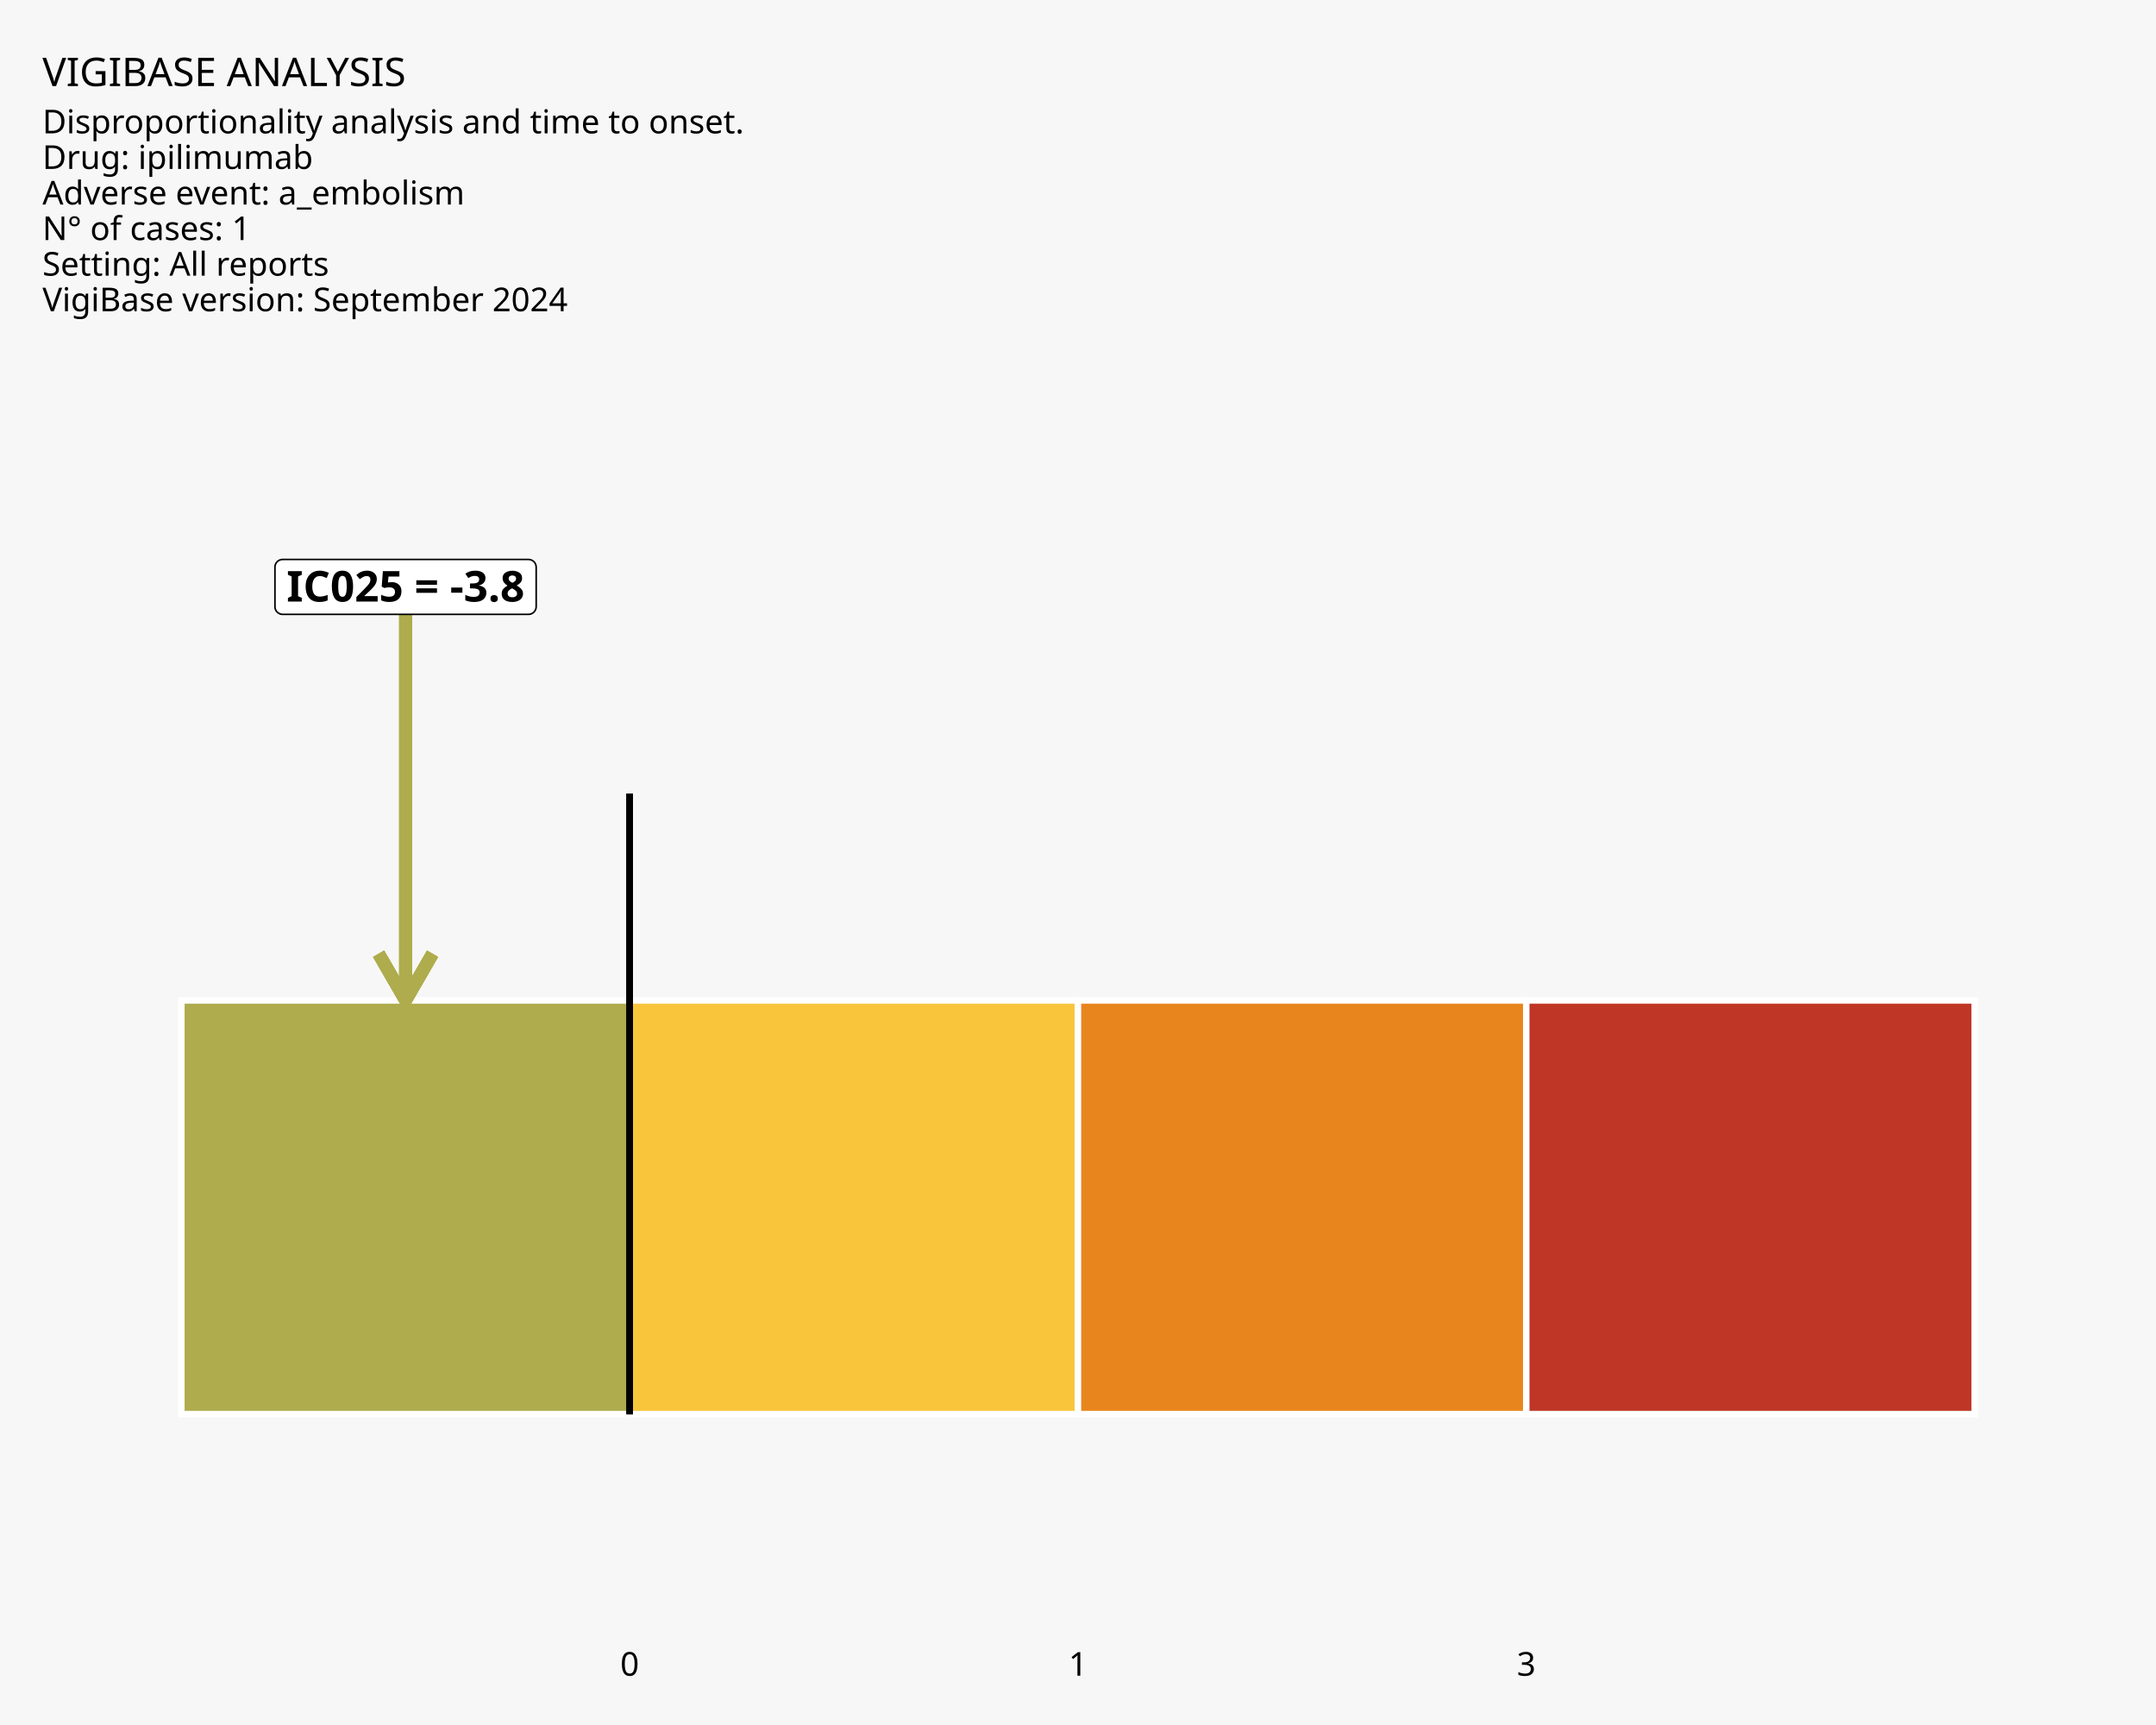
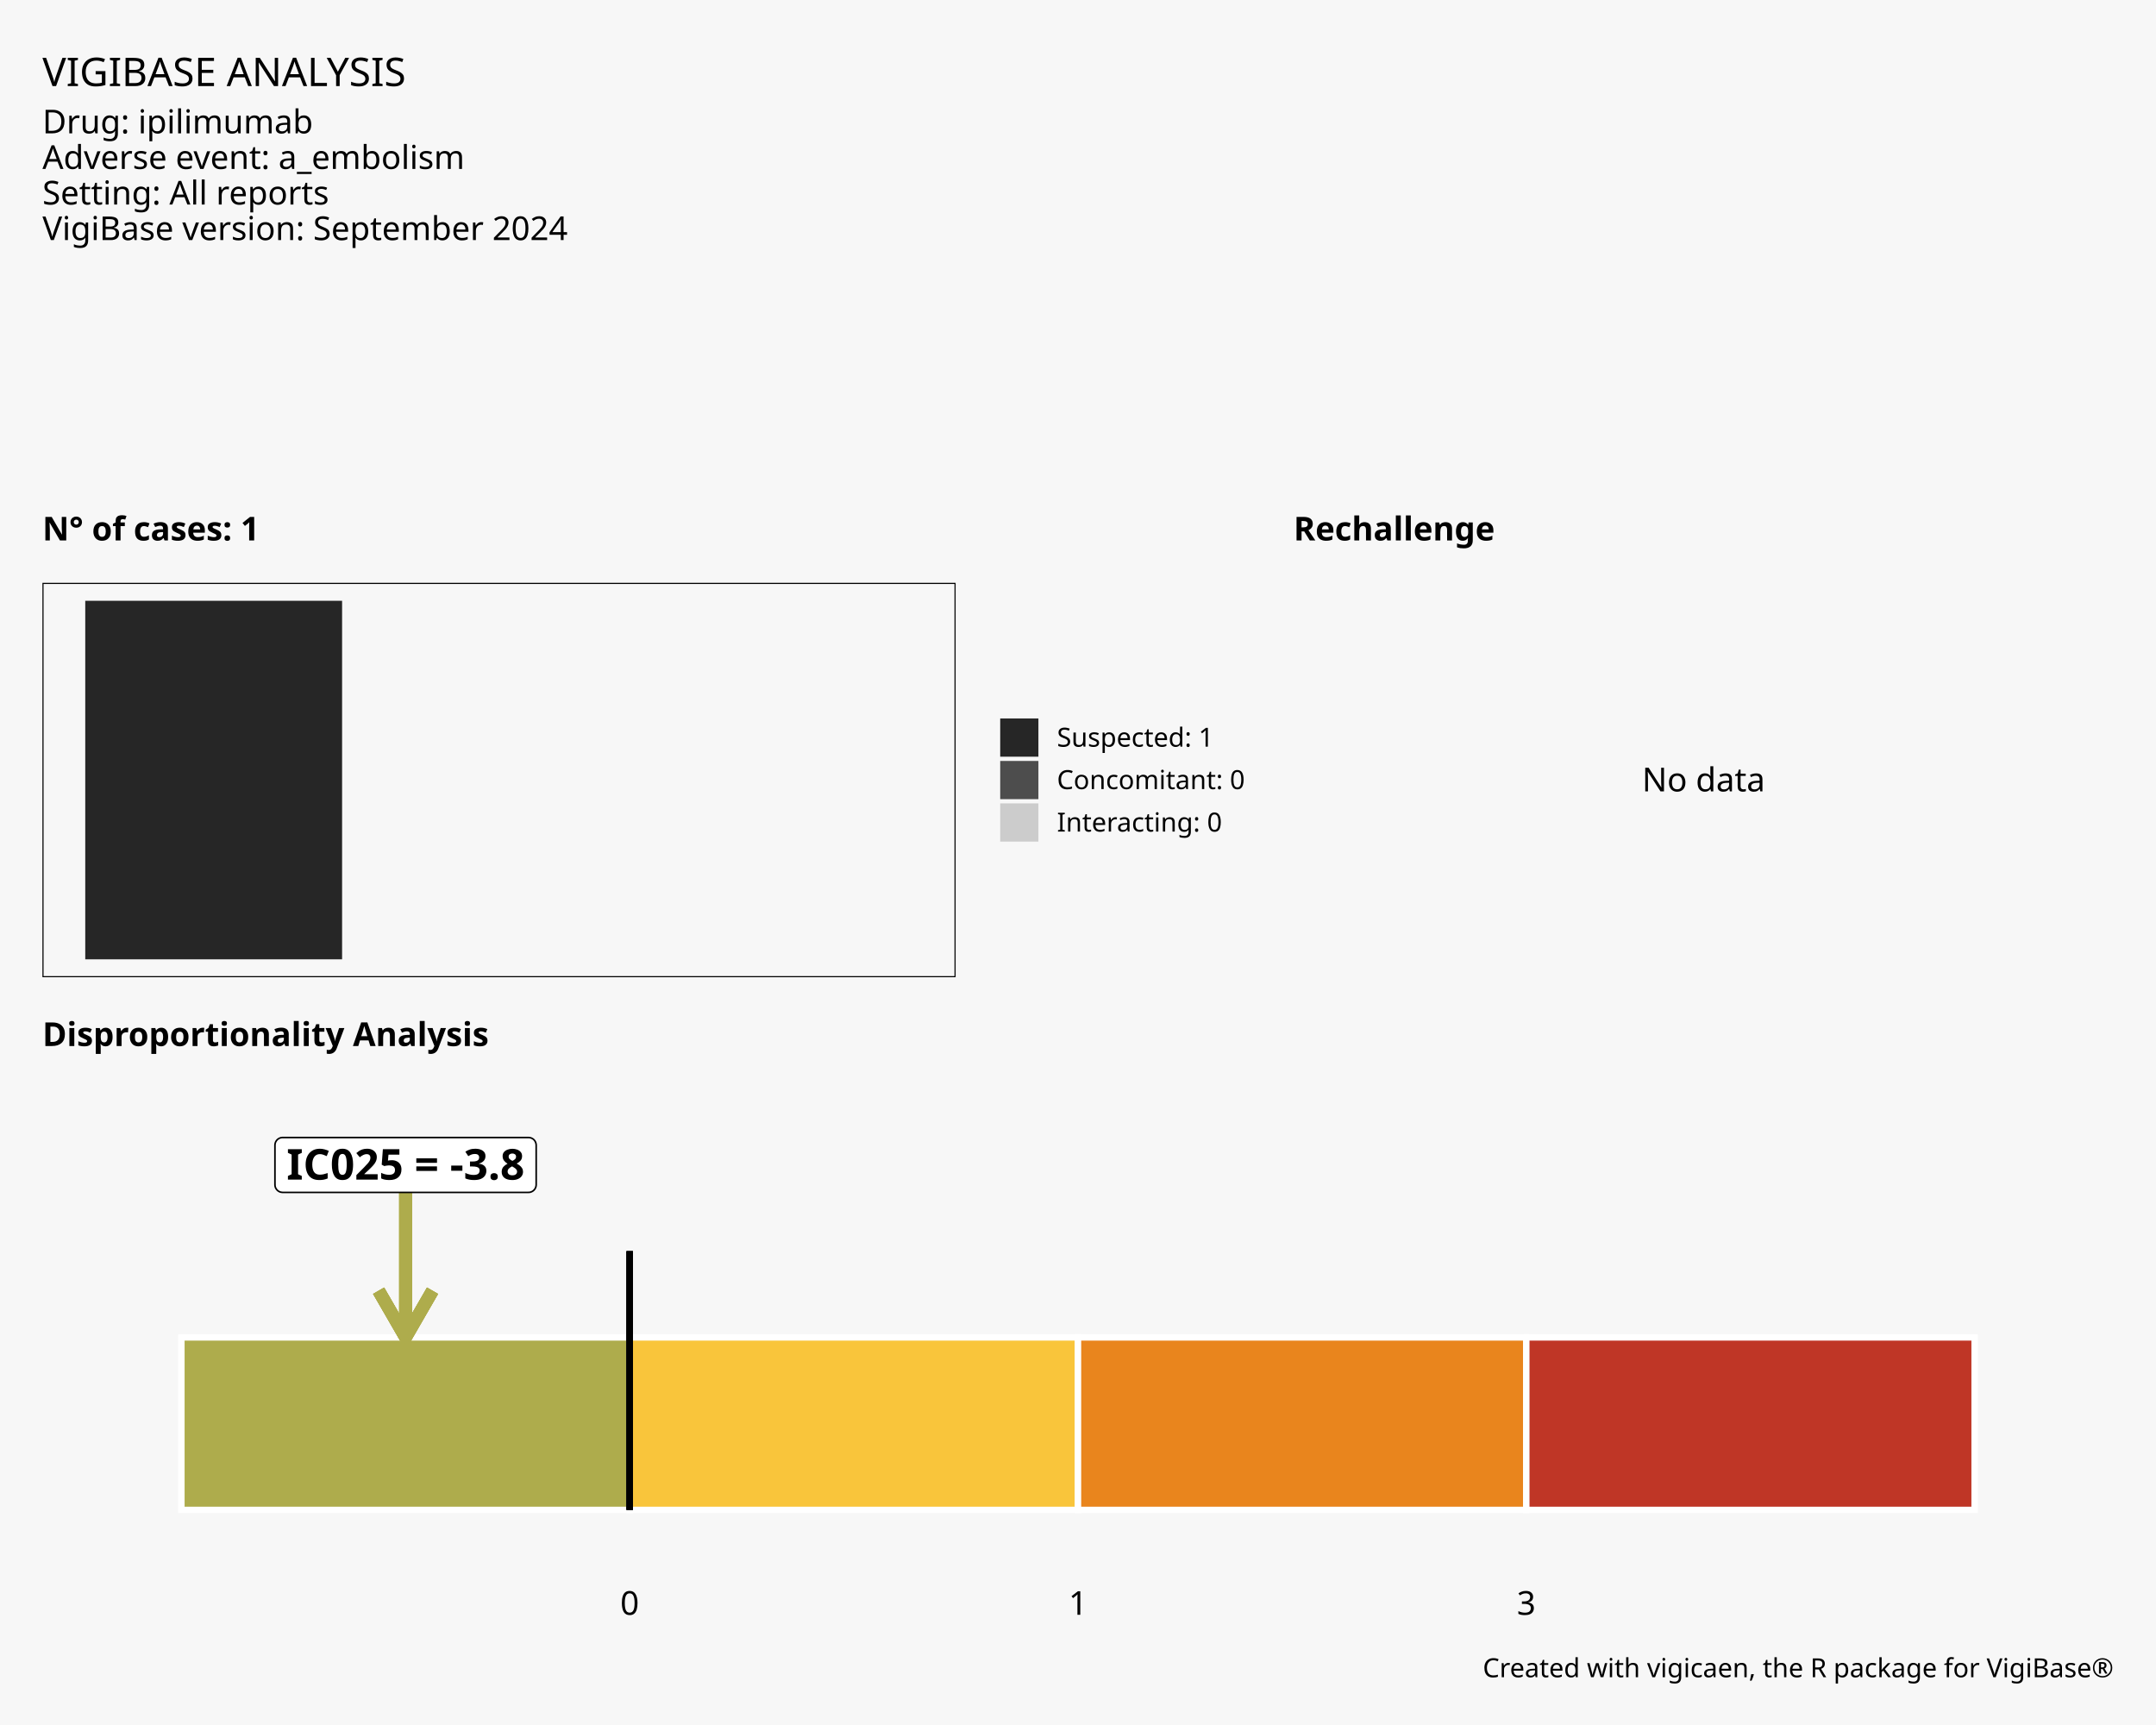
<svg xmlns="http://www.w3.org/2000/svg" class="svglite" data-engine-version="2.0" width="720.00pt" height="576.00pt" viewBox="0 0 720.00 576.00">
  <defs>
    <style type="text/css">
    .svglite line, .svglite polyline, .svglite polygon, .svglite path, .svglite rect, .svglite circle {
      fill: none;
      stroke: #000000;
      stroke-linecap: round;
      stroke-linejoin: round;
      stroke-miterlimit: 10.00;
    }
  </style>
  </defs>
  <rect width="100%" height="100%" style="stroke: none; fill: #FFFFFF;" />
  <defs>
    <clipPath id="cpMC4wMHw3MjAuMDB8MC4wMHw1NzYuMDA=">
      <rect x="0.00" y="0.00" width="720.00" height="576.00" />
    </clipPath>
  </defs>
  <g clip-path="url(#cpMC4wMHw3MjAuMDB8MC4wMHw1NzYuMDA=)">
-     <rect x="0.00" y="0.00" width="720.00" height="576.00" style="stroke-width: 0.75; stroke: none; fill: #F7F7F7;" />
-   </g>
-   <defs>
-     <clipPath id="cpMTQuMTd8NzA1LjgzfDEwNi4yMXw1NjEuOTQ=">
-       <rect x="14.17" y="106.21" width="691.65" height="455.73" />
-     </clipPath>
-   </defs>
-   <g clip-path="url(#cpMTQuMTd8NzA1LjgzfDEwNi4yMXw1NjEuOTQ=)">
-     <rect x="60.58" y="334.07" width="149.71" height="138.10" style="stroke-width: 2.13; stroke: #FFFFFF; stroke-linecap: butt; stroke-linejoin: miter; fill: #AEAC4C;" />
-     <rect x="210.29" y="334.07" width="149.71" height="138.10" style="stroke-width: 2.13; stroke: #FFFFFF; stroke-linecap: butt; stroke-linejoin: miter; fill: #F9C53B;" />
-     <rect x="360.00" y="334.07" width="149.71" height="138.10" style="stroke-width: 2.13; stroke: #FFFFFF; stroke-linecap: butt; stroke-linejoin: miter; fill: #E9851D;" />
-     <rect x="509.71" y="334.07" width="149.71" height="138.10" style="stroke-width: 2.13; stroke: #FFFFFF; stroke-linecap: butt; stroke-linejoin: miter; fill: #BF3626;" />
-     <line x1="210.29" y1="472.17" x2="210.29" y2="265.02" style="stroke-width: 2.13; stroke-linecap: butt;" />
-     <line x1="210.29" y1="472.17" x2="210.29" y2="265.02" style="stroke-width: 2.13; stroke-linecap: butt;" />
-     <line x1="210.29" y1="472.17" x2="210.29" y2="265.02" style="stroke-width: 2.13; stroke-linecap: butt;" />
-     <line x1="210.29" y1="472.17" x2="210.29" y2="265.02" style="stroke-width: 2.13; stroke-linecap: butt;" />
-     <line x1="135.44" y1="195.97" x2="135.44" y2="334.07" style="stroke-width: 4.27; stroke: #AEAC4C; stroke-linecap: butt;" />
-     <polyline points="126.44,318.48 135.44,334.07 144.44,318.48 " style="stroke-width: 4.27; stroke: #AEAC4C; stroke-linecap: butt;" />
-     <line x1="135.44" y1="195.97" x2="135.44" y2="334.07" style="stroke-width: 4.27; stroke: #AEAC4C; stroke-linecap: butt;" />
-     <polyline points="126.44,318.48 135.44,334.07 144.44,318.48 " style="stroke-width: 4.27; stroke: #AEAC4C; stroke-linecap: butt;" />
-     <line x1="135.44" y1="195.97" x2="135.44" y2="334.07" style="stroke-width: 4.27; stroke: #AEAC4C; stroke-linecap: butt;" />
-     <polyline points="126.44,318.48 135.44,334.07 144.44,318.48 " style="stroke-width: 4.27; stroke: #AEAC4C; stroke-linecap: butt;" />
-     <line x1="135.44" y1="195.97" x2="135.44" y2="334.07" style="stroke-width: 4.27; stroke: #AEAC4C; stroke-linecap: butt;" />
-     <polyline points="126.44,318.48 135.44,334.07 144.44,318.48 " style="stroke-width: 4.27; stroke: #AEAC4C; stroke-linecap: butt;" />
-     <polygon points="94.38,205.14 176.49,205.14 176.39,205.14 176.80,205.12 177.21,205.04 177.59,204.89 177.95,204.68 178.27,204.42 178.54,204.12 178.76,203.77 178.92,203.39 179.02,202.99 179.06,202.58 179.06,202.58 179.06,189.37 179.06,189.37 179.02,188.96 178.92,188.56 178.76,188.18 178.54,187.83 178.27,187.53 177.95,187.26 177.59,187.06 177.21,186.91 176.80,186.83 176.49,186.81 94.38,186.81 94.69,186.83 94.28,186.81 93.87,186.86 93.47,186.98 93.10,187.15 92.76,187.39 92.46,187.67 92.22,188.00 92.02,188.37 91.89,188.76 91.83,189.17 91.82,189.37 91.82,202.58 91.83,202.37 91.83,202.78 91.89,203.19 92.02,203.58 92.22,203.95 92.46,204.28 92.76,204.56 93.10,204.79 93.47,204.97 93.87,205.09 94.28,205.14 " style="stroke-width: 0.53; fill: #FFFFFF;" />
-     <text x="135.44" y="200.87" text-anchor="middle" style="font-size: 14.23px; font-weight: bold; font-family: sans;" textLength="78.70px" lengthAdjust="spacingAndGlyphs">IC025 = -3.8</text>
-   </g>
-   <g clip-path="url(#cpMC4wMHw3MjAuMDB8MC4wMHw1NzYuMDA=)">
-     <text x="210.29" y="559.54" text-anchor="middle" style="font-size: 11.00px; font-family: sans;" textLength="6.12px" lengthAdjust="spacingAndGlyphs">0</text>
-     <text x="360.00" y="559.54" text-anchor="middle" style="font-size: 11.00px; font-family: sans;" textLength="6.12px" lengthAdjust="spacingAndGlyphs">1</text>
-     <text x="509.71" y="559.54" text-anchor="middle" style="font-size: 11.00px; font-family: sans;" textLength="6.12px" lengthAdjust="spacingAndGlyphs">3</text>
-     <text x="14.17" y="44.53" style="font-size: 11.00px; font-family: sans;" textLength="218.30px" lengthAdjust="spacingAndGlyphs">Disproportionality analysis and time to onset.</text>
-     <text x="14.17" y="56.41" style="font-size: 11.00px; font-family: sans;" textLength="82.53px" lengthAdjust="spacingAndGlyphs">Drug: ipilimumab</text>
-     <text x="14.17" y="68.29" style="font-size: 11.00px; font-family: sans;" textLength="135.76px" lengthAdjust="spacingAndGlyphs">Adverse event: a_embolism</text>
-     <text x="14.17" y="80.17" style="font-size: 11.00px; font-family: sans;" textLength="68.61px" lengthAdjust="spacingAndGlyphs">N° of cases: 1</text>
-     <text x="14.17" y="92.05" style="font-size: 11.00px; font-family: sans;" textLength="89.88px" lengthAdjust="spacingAndGlyphs">Setting: All reports</text>
-     <text x="14.17" y="103.93" style="font-size: 11.00px; font-family: sans;" textLength="169.40px" lengthAdjust="spacingAndGlyphs">VigiBase version: September 2024</text>
+ </g>
+   <defs>
+     <clipPath id="cpMC4wMHw3MjAuMDB8MC4wMHwxNjQuNTc=">
+       <rect x="0.00" y="0.00" width="720.00" height="164.57" />
+     </clipPath>
+   </defs>
+   <g clip-path="url(#cpMC4wMHw3MjAuMDB8MC4wMHwxNjQuNTc=)">
+     <rect x="0.00" y="-0" width="720.00" height="164.57" style="stroke-width: 0.75; stroke: none; fill: #F7F7F7;" />
+   </g>
+   <g clip-path="url(#cpMC4wMHw3MjAuMDB8MC4wMHw1NzYuMDA=)">
+ </g>
+   <defs>
+     <clipPath id="cpMTQuMTd8NzA1LjgzfDgyLjQ1fDE2MS43NA==">
+       <rect x="14.17" y="82.45" width="691.65" height="79.29" />
+     </clipPath>
+   </defs>
+   <g clip-path="url(#cpMTQuMTd8NzA1LjgzfDgyLjQ1fDE2MS43NA==)">
+ </g>
+   <g clip-path="url(#cpMC4wMHw3MjAuMDB8MC4wMHw1NzYuMDA=)">
+     <text x="14.17" y="44.53" style="font-size: 11.00px; font-family: sans;" textLength="82.53px" lengthAdjust="spacingAndGlyphs">Drug: ipilimumab</text>
+     <text x="14.17" y="56.41" style="font-size: 11.00px; font-family: sans;" textLength="135.76px" lengthAdjust="spacingAndGlyphs">Adverse event: a_embolism</text>
+     <text x="14.17" y="68.29" style="font-size: 11.00px; font-family: sans;" textLength="89.88px" lengthAdjust="spacingAndGlyphs">Setting: All reports</text>
+     <text x="14.17" y="80.17" style="font-size: 11.00px; font-family: sans;" textLength="169.40px" lengthAdjust="spacingAndGlyphs">VigiBase version: September 2024</text>
    <text x="14.17" y="28.74" style="font-size: 13.20px; font-family: sans;" textLength="129.89px" lengthAdjust="spacingAndGlyphs">VIGIBASE ANALYSIS</text>
  </g>
+   <defs>
+     <clipPath id="cpMC4wMHw0MzIuMDB8MTY0LjU3fDMyOS4xNA==">
+       <rect x="0.00" y="164.57" width="432.00" height="164.57" />
+     </clipPath>
+   </defs>
+   <g clip-path="url(#cpMC4wMHw0MzIuMDB8MTY0LjU3fDMyOS4xNA==)">
+     <rect x="0.00" y="164.57" width="432.00" height="164.57" style="stroke-width: 0.75; stroke: none; fill: #F7F7F7;" />
+   </g>
+   <g clip-path="url(#cpMC4wMHw3MjAuMDB8MC4wMHw1NzYuMDA=)">
+ </g>
+   <defs>
+     <clipPath id="cpMTQuMTd8MzE5LjE0fDE5NC42MnwzMjYuMzE=">
+       <rect x="14.17" y="194.62" width="304.96" height="131.69" />
+     </clipPath>
+   </defs>
+   <g clip-path="url(#cpMTQuMTd8MzE5LjE0fDE5NC42MnwzMjYuMzE=)">
+     <rect x="28.47" y="200.61" width="85.77" height="119.72" style="stroke-width: 1.07; stroke: none; stroke-linecap: butt; stroke-linejoin: miter; fill: #262626;" />
+     <rect x="123.77" y="320.32" width="85.77" height="0.00" style="stroke-width: 1.07; stroke: none; stroke-linecap: butt; stroke-linejoin: miter; fill: #4D4D4D;" />
+     <rect x="219.07" y="320.32" width="85.77" height="0.00" style="stroke-width: 1.07; stroke: none; stroke-linecap: butt; stroke-linejoin: miter; fill: #CCCCCC;" />
+     <rect x="14.17" y="194.62" width="304.96" height="131.69" style="stroke-width: 0.75;" />
+   </g>
+   <g clip-path="url(#cpMC4wMHw3MjAuMDB8MC4wMHw1NzYuMDA=)">
+     <rect x="334.02" y="239.91" width="12.76" height="12.76" style="stroke-width: 1.07; stroke: none; stroke-linecap: butt; stroke-linejoin: miter; fill: #262626;" />
+     <rect x="334.02" y="254.09" width="12.76" height="12.76" style="stroke-width: 1.07; stroke: none; stroke-linecap: butt; stroke-linejoin: miter; fill: #4D4D4D;" />
+     <rect x="334.02" y="268.26" width="12.76" height="12.76" style="stroke-width: 1.07; stroke: none; stroke-linecap: butt; stroke-linejoin: miter; fill: #CCCCCC;" />
+     <text x="352.96" y="249.32" style="font-size: 8.80px; font-family: sans;" textLength="51.38px" lengthAdjust="spacingAndGlyphs">Suspected: 1</text>
+     <text x="352.96" y="263.49" style="font-size: 8.80px; font-family: sans;" textLength="59.19px" lengthAdjust="spacingAndGlyphs">Concomitant: 0</text>
+     <text x="352.96" y="277.67" style="font-size: 8.80px; font-family: sans;" textLength="50.88px" lengthAdjust="spacingAndGlyphs">Interacting: 0</text>
+     <text x="14.17" y="180.46" style="font-size: 11.00px; font-weight: bold; font-family: sans;" textLength="68.61px" lengthAdjust="spacingAndGlyphs">N° of cases: 1</text>
+     <text x="14.17" y="192.34" style="font-size: 11.00px; font-weight: bold; font-family: sans;" textLength="0.00px" lengthAdjust="spacingAndGlyphs" />
+   </g>
+   <defs>
+     <clipPath id="cpNDMyLjAwfDcyMC4wMHwxNjQuNTd8MzI5LjE0">
+       <rect x="432.00" y="164.57" width="288.00" height="164.57" />
+     </clipPath>
+   </defs>
+   <g clip-path="url(#cpNDMyLjAwfDcyMC4wMHwxNjQuNTd8MzI5LjE0)">
+     <rect x="432.00" y="164.57" width="288.00" height="164.57" style="stroke-width: 0.75; stroke: none; fill: #F7F7F7;" />
+   </g>
+   <g clip-path="url(#cpMC4wMHw3MjAuMDB8MC4wMHw1NzYuMDA=)">
+ </g>
+   <defs>
+     <clipPath id="cpNDMyLjAwfDcwNS44M3wxOTQuNjJ8MzI2LjMx">
+       <rect x="432.00" y="194.62" width="273.83" height="131.69" />
+     </clipPath>
+   </defs>
+   <g clip-path="url(#cpNDMyLjAwfDcwNS44M3wxOTQuNjJ8MzI2LjMx)">
+     <text x="568.91" y="264.26" text-anchor="middle" style="font-size: 11.04px; font-family: sans;" textLength="38.67px" lengthAdjust="spacingAndGlyphs">No data</text>
+   </g>
+   <g clip-path="url(#cpMC4wMHw3MjAuMDB8MC4wMHw1NzYuMDA=)">
+     <text x="432.00" y="180.46" style="font-size: 11.00px; font-weight: bold; font-family: sans;" textLength="61.16px" lengthAdjust="spacingAndGlyphs">Rechallenge</text>
+     <text x="432.00" y="192.34" style="font-size: 11.00px; font-weight: bold; font-family: sans;" textLength="0.00px" lengthAdjust="spacingAndGlyphs" />
+   </g>
+   <defs>
+     <clipPath id="cpMC4wMHw3MjAuMDB8MzI5LjE0fDU0OC41Nw==">
+       <rect x="0.00" y="329.14" width="720.00" height="219.43" />
+     </clipPath>
+   </defs>
+   <g clip-path="url(#cpMC4wMHw3MjAuMDB8MzI5LjE0fDU0OC41Nw==)">
+     <rect x="0.00" y="329.14" width="720.00" height="219.43" style="stroke-width: 0.75; stroke: none; fill: #F7F7F7;" />
+   </g>
+   <g clip-path="url(#cpMC4wMHw3MjAuMDB8MC4wMHw1NzYuMDA=)">
+ </g>
+   <defs>
+     <clipPath id="cpMTQuMTd8NzA1LjgzfDM1MS41Nnw1NDEuNTk=">
+       <rect x="14.17" y="351.56" width="691.65" height="190.03" />
+     </clipPath>
+   </defs>
+   <g clip-path="url(#cpMTQuMTd8NzA1LjgzfDM1MS41Nnw1NDEuNTk=)">
+     <rect x="60.58" y="446.58" width="149.71" height="57.59" style="stroke-width: 2.13; stroke: #FFFFFF; stroke-linecap: butt; stroke-linejoin: miter; fill: #AEAC4C;" />
+     <rect x="210.29" y="446.58" width="149.71" height="57.59" style="stroke-width: 2.13; stroke: #FFFFFF; stroke-linecap: butt; stroke-linejoin: miter; fill: #F9C53B;" />
+     <rect x="360.00" y="446.58" width="149.71" height="57.59" style="stroke-width: 2.13; stroke: #FFFFFF; stroke-linecap: butt; stroke-linejoin: miter; fill: #E9851D;" />
+     <rect x="509.71" y="446.58" width="149.71" height="57.59" style="stroke-width: 2.13; stroke: #FFFFFF; stroke-linecap: butt; stroke-linejoin: miter; fill: #BF3626;" />
+     <line x1="210.29" y1="504.16" x2="210.29" y2="417.79" style="stroke-width: 2.13; stroke-linecap: butt;" />
+     <line x1="210.29" y1="504.16" x2="210.29" y2="417.79" style="stroke-width: 2.13; stroke-linecap: butt;" />
+     <line x1="210.29" y1="504.16" x2="210.29" y2="417.79" style="stroke-width: 2.13; stroke-linecap: butt;" />
+     <line x1="210.29" y1="504.16" x2="210.29" y2="417.79" style="stroke-width: 2.13; stroke-linecap: butt;" />
+     <line x1="135.44" y1="388.99" x2="135.44" y2="446.58" style="stroke-width: 4.27; stroke: #AEAC4C; stroke-linecap: butt;" />
+     <polyline points="126.44,430.99 135.44,446.58 144.44,430.99 " style="stroke-width: 4.27; stroke: #AEAC4C; stroke-linecap: butt;" />
+     <line x1="135.44" y1="388.99" x2="135.44" y2="446.58" style="stroke-width: 4.27; stroke: #AEAC4C; stroke-linecap: butt;" />
+     <polyline points="126.44,430.99 135.44,446.58 144.44,430.99 " style="stroke-width: 4.27; stroke: #AEAC4C; stroke-linecap: butt;" />
+     <line x1="135.44" y1="388.99" x2="135.44" y2="446.58" style="stroke-width: 4.27; stroke: #AEAC4C; stroke-linecap: butt;" />
+     <polyline points="126.44,430.99 135.44,446.58 144.44,430.99 " style="stroke-width: 4.27; stroke: #AEAC4C; stroke-linecap: butt;" />
+     <line x1="135.44" y1="388.99" x2="135.44" y2="446.58" style="stroke-width: 4.27; stroke: #AEAC4C; stroke-linecap: butt;" />
+     <polyline points="126.44,430.99 135.44,446.58 144.44,430.99 " style="stroke-width: 4.27; stroke: #AEAC4C; stroke-linecap: butt;" />
+     <polygon points="94.38,398.16 176.49,398.16 176.39,398.15 176.80,398.14 177.21,398.06 177.59,397.91 177.95,397.70 178.27,397.44 178.54,397.13 178.76,396.79 178.92,396.41 179.02,396.01 179.06,395.60 179.06,395.60 179.06,382.39 179.06,382.39 179.02,381.98 178.92,381.58 178.76,381.20 178.54,380.85 178.27,380.54 177.95,380.28 177.59,380.08 177.21,379.93 176.80,379.85 176.49,379.83 94.38,379.83 94.69,379.85 94.28,379.83 93.87,379.88 93.47,380.00 93.10,380.17 92.76,380.41 92.46,380.69 92.22,381.02 92.02,381.39 91.89,381.78 91.83,382.18 91.82,382.39 91.82,395.60 91.83,395.39 91.83,395.80 91.89,396.21 92.02,396.60 92.22,396.96 92.46,397.29 92.76,397.58 93.10,397.81 93.47,397.99 93.87,398.10 94.28,398.15 " style="stroke-width: 0.53; fill: #FFFFFF;" />
+     <text x="135.44" y="393.89" text-anchor="middle" style="font-size: 14.23px; font-weight: bold; font-family: sans;" textLength="78.70px" lengthAdjust="spacingAndGlyphs">IC025 = -3.8</text>
+   </g>
+   <g clip-path="url(#cpMC4wMHw3MjAuMDB8MC4wMHw1NzYuMDA=)">
+     <text x="210.29" y="539.20" text-anchor="middle" style="font-size: 11.00px; font-family: sans;" textLength="6.12px" lengthAdjust="spacingAndGlyphs">0</text>
+     <text x="360.00" y="539.20" text-anchor="middle" style="font-size: 11.00px; font-family: sans;" textLength="6.12px" lengthAdjust="spacingAndGlyphs">1</text>
+     <text x="509.71" y="539.20" text-anchor="middle" style="font-size: 11.00px; font-family: sans;" textLength="6.12px" lengthAdjust="spacingAndGlyphs">3</text>
+     <text x="14.17" y="349.28" style="font-size: 11.00px; font-weight: bold; font-family: sans;" textLength="129.02px" lengthAdjust="spacingAndGlyphs">Disproportionality Analysis</text>
+   </g>
+   <defs>
+     <clipPath id="cpMC4wMHw3MjAuMDB8NTQ4LjUyfDU3Ni4wMA==">
+       <rect x="0.00" y="548.52" width="720.00" height="27.48" />
+     </clipPath>
+   </defs>
+   <g clip-path="url(#cpMC4wMHw3MjAuMDB8NTQ4LjUyfDU3Ni4wMA==)">
+     <rect x="0.00" y="548.52" width="720.00" height="27.54" style="stroke-width: 0.75; stroke: none; fill: #F7F7F7;" />
+   </g>
+   <g clip-path="url(#cpMC4wMHw3MjAuMDB8MC4wMHw1NzYuMDA=)">
+ </g>
+   <defs>
+     <clipPath id="cpMTQuMTd8NzA1LjgzfDU0OC41Mnw1NDguNTI=">
+       <rect x="14.17" y="548.52" width="691.65" height="0.00" />
+     </clipPath>
+   </defs>
+   <g clip-path="url(#cpMTQuMTd8NzA1LjgzfDU0OC41Mnw1NDguNTI=)">
+ </g>
+   <g clip-path="url(#cpMC4wMHw3MjAuMDB8MC4wMHw1NzYuMDA=)">
+     <text x="705.83" y="560.05" text-anchor="end" style="font-size: 8.80px; font-family: sans;" textLength="202.17px" lengthAdjust="spacingAndGlyphs">Created with vigicaen, the R package for VigiBase®</text>
+   </g>
+   <g clip-path="url(#cpMC4wMHw3MjAuMDB8MC4wMHwxNjQuNTc=)">
+     <rect x="0.00" y="-0" width="720.00" height="164.57" style="stroke-width: 0.75; stroke: none; fill: #F7F7F7;" />
+   </g>
+   <g clip-path="url(#cpMC4wMHw3MjAuMDB8MC4wMHw1NzYuMDA=)">
+ </g>
+   <g clip-path="url(#cpMTQuMTd8NzA1LjgzfDgyLjQ1fDE2MS43NA==)">
+ </g>
+   <g clip-path="url(#cpMC4wMHw3MjAuMDB8MC4wMHw1NzYuMDA=)">
+     <text x="14.17" y="44.53" style="font-size: 11.00px; font-family: sans;" textLength="82.53px" lengthAdjust="spacingAndGlyphs">Drug: ipilimumab</text>
+     <text x="14.17" y="56.41" style="font-size: 11.00px; font-family: sans;" textLength="135.76px" lengthAdjust="spacingAndGlyphs">Adverse event: a_embolism</text>
+     <text x="14.17" y="68.29" style="font-size: 11.00px; font-family: sans;" textLength="89.88px" lengthAdjust="spacingAndGlyphs">Setting: All reports</text>
+     <text x="14.17" y="80.17" style="font-size: 11.00px; font-family: sans;" textLength="169.40px" lengthAdjust="spacingAndGlyphs">VigiBase version: September 2024</text>
+     <text x="14.17" y="28.74" style="font-size: 13.20px; font-family: sans;" textLength="129.89px" lengthAdjust="spacingAndGlyphs">VIGIBASE ANALYSIS</text>
+   </g>
+   <g clip-path="url(#cpMC4wMHw0MzIuMDB8MTY0LjU3fDMyOS4xNA==)">
+     <rect x="0.00" y="164.57" width="432.00" height="164.57" style="stroke-width: 0.75; stroke: none; fill: #F7F7F7;" />
+   </g>
+   <g clip-path="url(#cpMC4wMHw3MjAuMDB8MC4wMHw1NzYuMDA=)">
+ </g>
+   <g clip-path="url(#cpMTQuMTd8MzE5LjE0fDE5NC42MnwzMjYuMzE=)">
+     <rect x="28.47" y="200.61" width="85.77" height="119.72" style="stroke-width: 1.07; stroke: none; stroke-linecap: butt; stroke-linejoin: miter; fill: #262626;" />
+     <rect x="123.77" y="320.32" width="85.77" height="0.00" style="stroke-width: 1.07; stroke: none; stroke-linecap: butt; stroke-linejoin: miter; fill: #4D4D4D;" />
+     <rect x="219.07" y="320.32" width="85.77" height="0.00" style="stroke-width: 1.07; stroke: none; stroke-linecap: butt; stroke-linejoin: miter; fill: #CCCCCC;" />
+     <rect x="14.17" y="194.62" width="304.96" height="131.69" style="stroke-width: 0.75;" />
+   </g>
+   <g clip-path="url(#cpMC4wMHw3MjAuMDB8MC4wMHw1NzYuMDA=)">
+     <rect x="334.02" y="239.91" width="12.76" height="12.76" style="stroke-width: 1.07; stroke: none; stroke-linecap: butt; stroke-linejoin: miter; fill: #262626;" />
+     <rect x="334.02" y="254.09" width="12.76" height="12.76" style="stroke-width: 1.07; stroke: none; stroke-linecap: butt; stroke-linejoin: miter; fill: #4D4D4D;" />
+     <rect x="334.02" y="268.26" width="12.76" height="12.76" style="stroke-width: 1.07; stroke: none; stroke-linecap: butt; stroke-linejoin: miter; fill: #CCCCCC;" />
+     <text x="352.96" y="249.32" style="font-size: 8.80px; font-family: sans;" textLength="51.38px" lengthAdjust="spacingAndGlyphs">Suspected: 1</text>
+     <text x="352.96" y="263.49" style="font-size: 8.80px; font-family: sans;" textLength="59.19px" lengthAdjust="spacingAndGlyphs">Concomitant: 0</text>
+     <text x="352.96" y="277.67" style="font-size: 8.80px; font-family: sans;" textLength="50.88px" lengthAdjust="spacingAndGlyphs">Interacting: 0</text>
+     <text x="14.17" y="180.46" style="font-size: 11.00px; font-weight: bold; font-family: sans;" textLength="68.61px" lengthAdjust="spacingAndGlyphs">N° of cases: 1</text>
+     <text x="14.17" y="192.34" style="font-size: 11.00px; font-weight: bold; font-family: sans;" textLength="0.00px" lengthAdjust="spacingAndGlyphs" />
+   </g>
+   <g clip-path="url(#cpNDMyLjAwfDcyMC4wMHwxNjQuNTd8MzI5LjE0)">
+     <rect x="432.00" y="164.57" width="288.00" height="164.57" style="stroke-width: 0.75; stroke: none; fill: #F7F7F7;" />
+   </g>
+   <g clip-path="url(#cpMC4wMHw3MjAuMDB8MC4wMHw1NzYuMDA=)">
+ </g>
+   <g clip-path="url(#cpNDMyLjAwfDcwNS44M3wxOTQuNjJ8MzI2LjMx)">
+     <text x="568.91" y="264.26" text-anchor="middle" style="font-size: 11.04px; font-family: sans;" textLength="38.67px" lengthAdjust="spacingAndGlyphs">No data</text>
+   </g>
+   <g clip-path="url(#cpMC4wMHw3MjAuMDB8MC4wMHw1NzYuMDA=)">
+     <text x="432.00" y="180.46" style="font-size: 11.00px; font-weight: bold; font-family: sans;" textLength="61.16px" lengthAdjust="spacingAndGlyphs">Rechallenge</text>
+     <text x="432.00" y="192.34" style="font-size: 11.00px; font-weight: bold; font-family: sans;" textLength="0.00px" lengthAdjust="spacingAndGlyphs" />
+   </g>
+   <g clip-path="url(#cpMC4wMHw3MjAuMDB8MzI5LjE0fDU0OC41Nw==)">
+     <rect x="0.00" y="329.14" width="720.00" height="219.43" style="stroke-width: 0.75; stroke: none; fill: #F7F7F7;" />
+   </g>
+   <g clip-path="url(#cpMC4wMHw3MjAuMDB8MC4wMHw1NzYuMDA=)">
+ </g>
+   <g clip-path="url(#cpMTQuMTd8NzA1LjgzfDM1MS41Nnw1NDEuNTk=)">
+     <rect x="60.58" y="446.58" width="149.71" height="57.59" style="stroke-width: 2.13; stroke: #FFFFFF; stroke-linecap: butt; stroke-linejoin: miter; fill: #AEAC4C;" />
+     <rect x="210.29" y="446.58" width="149.71" height="57.59" style="stroke-width: 2.13; stroke: #FFFFFF; stroke-linecap: butt; stroke-linejoin: miter; fill: #F9C53B;" />
+     <rect x="360.00" y="446.58" width="149.71" height="57.59" style="stroke-width: 2.13; stroke: #FFFFFF; stroke-linecap: butt; stroke-linejoin: miter; fill: #E9851D;" />
+     <rect x="509.71" y="446.58" width="149.71" height="57.59" style="stroke-width: 2.13; stroke: #FFFFFF; stroke-linecap: butt; stroke-linejoin: miter; fill: #BF3626;" />
+     <line x1="210.29" y1="504.16" x2="210.29" y2="417.79" style="stroke-width: 2.13; stroke-linecap: butt;" />
+     <line x1="210.29" y1="504.16" x2="210.29" y2="417.79" style="stroke-width: 2.13; stroke-linecap: butt;" />
+     <line x1="210.29" y1="504.16" x2="210.29" y2="417.79" style="stroke-width: 2.13; stroke-linecap: butt;" />
+     <line x1="210.29" y1="504.16" x2="210.29" y2="417.79" style="stroke-width: 2.13; stroke-linecap: butt;" />
+     <line x1="135.44" y1="388.99" x2="135.44" y2="446.58" style="stroke-width: 4.27; stroke: #AEAC4C; stroke-linecap: butt;" />
+     <polyline points="126.44,430.99 135.44,446.58 144.44,430.99 " style="stroke-width: 4.27; stroke: #AEAC4C; stroke-linecap: butt;" />
+     <line x1="135.44" y1="388.99" x2="135.44" y2="446.58" style="stroke-width: 4.27; stroke: #AEAC4C; stroke-linecap: butt;" />
+     <polyline points="126.44,430.99 135.44,446.58 144.44,430.99 " style="stroke-width: 4.27; stroke: #AEAC4C; stroke-linecap: butt;" />
+     <line x1="135.44" y1="388.99" x2="135.44" y2="446.58" style="stroke-width: 4.27; stroke: #AEAC4C; stroke-linecap: butt;" />
+     <polyline points="126.44,430.99 135.44,446.58 144.44,430.99 " style="stroke-width: 4.27; stroke: #AEAC4C; stroke-linecap: butt;" />
+     <line x1="135.44" y1="388.99" x2="135.44" y2="446.58" style="stroke-width: 4.27; stroke: #AEAC4C; stroke-linecap: butt;" />
+     <polyline points="126.44,430.99 135.44,446.58 144.44,430.99 " style="stroke-width: 4.27; stroke: #AEAC4C; stroke-linecap: butt;" />
+     <polygon points="94.38,398.16 176.49,398.16 176.39,398.15 176.80,398.14 177.21,398.06 177.59,397.91 177.95,397.70 178.27,397.44 178.54,397.13 178.76,396.79 178.92,396.41 179.02,396.01 179.06,395.60 179.06,395.60 179.06,382.39 179.06,382.39 179.02,381.98 178.92,381.58 178.76,381.20 178.54,380.85 178.27,380.54 177.95,380.28 177.59,380.08 177.21,379.93 176.80,379.85 176.49,379.83 94.38,379.83 94.69,379.85 94.28,379.83 93.87,379.88 93.47,380.00 93.10,380.17 92.76,380.41 92.46,380.69 92.22,381.02 92.02,381.39 91.89,381.78 91.83,382.18 91.82,382.39 91.82,395.60 91.83,395.39 91.83,395.80 91.89,396.21 92.02,396.60 92.22,396.96 92.46,397.29 92.76,397.58 93.10,397.81 93.47,397.99 93.87,398.10 94.28,398.15 " style="stroke-width: 0.53; fill: #FFFFFF;" />
+     <text x="135.44" y="393.89" text-anchor="middle" style="font-size: 14.23px; font-weight: bold; font-family: sans;" textLength="78.70px" lengthAdjust="spacingAndGlyphs">IC025 = -3.8</text>
+   </g>
+   <g clip-path="url(#cpMC4wMHw3MjAuMDB8MC4wMHw1NzYuMDA=)">
+     <text x="210.29" y="539.20" text-anchor="middle" style="font-size: 11.00px; font-family: sans;" textLength="6.12px" lengthAdjust="spacingAndGlyphs">0</text>
+     <text x="360.00" y="539.20" text-anchor="middle" style="font-size: 11.00px; font-family: sans;" textLength="6.12px" lengthAdjust="spacingAndGlyphs">1</text>
+     <text x="509.71" y="539.20" text-anchor="middle" style="font-size: 11.00px; font-family: sans;" textLength="6.12px" lengthAdjust="spacingAndGlyphs">3</text>
+     <text x="14.17" y="349.28" style="font-size: 11.00px; font-weight: bold; font-family: sans;" textLength="129.02px" lengthAdjust="spacingAndGlyphs">Disproportionality Analysis</text>
+   </g>
+   <g clip-path="url(#cpMC4wMHw3MjAuMDB8NTQ4LjUyfDU3Ni4wMA==)">
+     <rect x="0.00" y="548.52" width="720.00" height="27.54" style="stroke-width: 0.75; stroke: none; fill: #F7F7F7;" />
+   </g>
+   <g clip-path="url(#cpMC4wMHw3MjAuMDB8MC4wMHw1NzYuMDA=)">
+ </g>
+   <g clip-path="url(#cpMTQuMTd8NzA1LjgzfDU0OC41Mnw1NDguNTI=)">
+ </g>
+   <g clip-path="url(#cpMC4wMHw3MjAuMDB8MC4wMHw1NzYuMDA=)">
+     <text x="705.83" y="560.05" text-anchor="end" style="font-size: 8.80px; font-family: sans;" textLength="202.17px" lengthAdjust="spacingAndGlyphs">Created with vigicaen, the R package for VigiBase®</text>
+   </g>
</svg>
